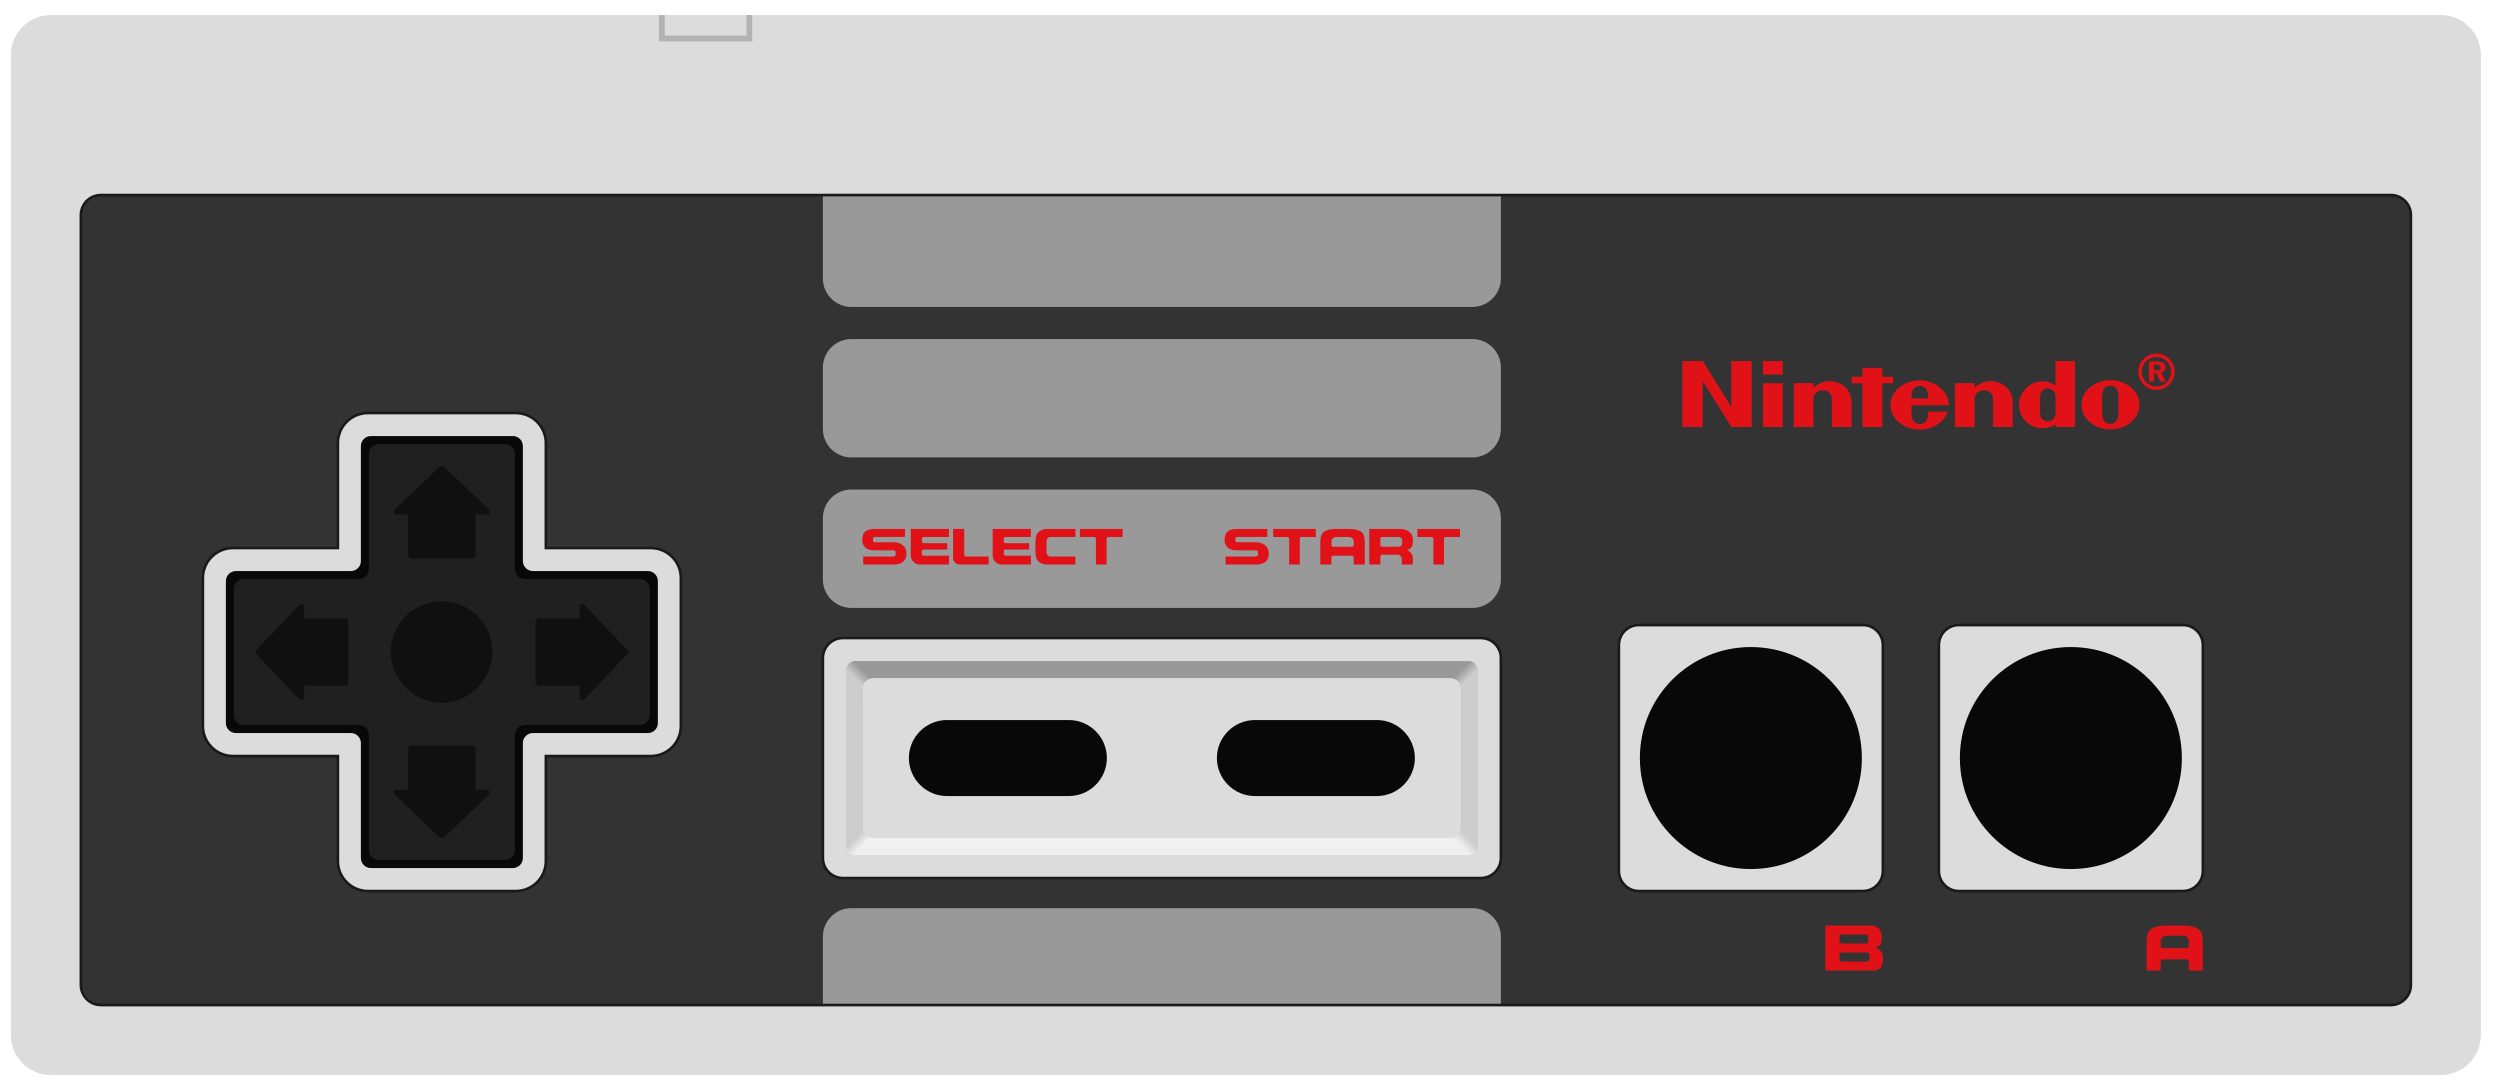
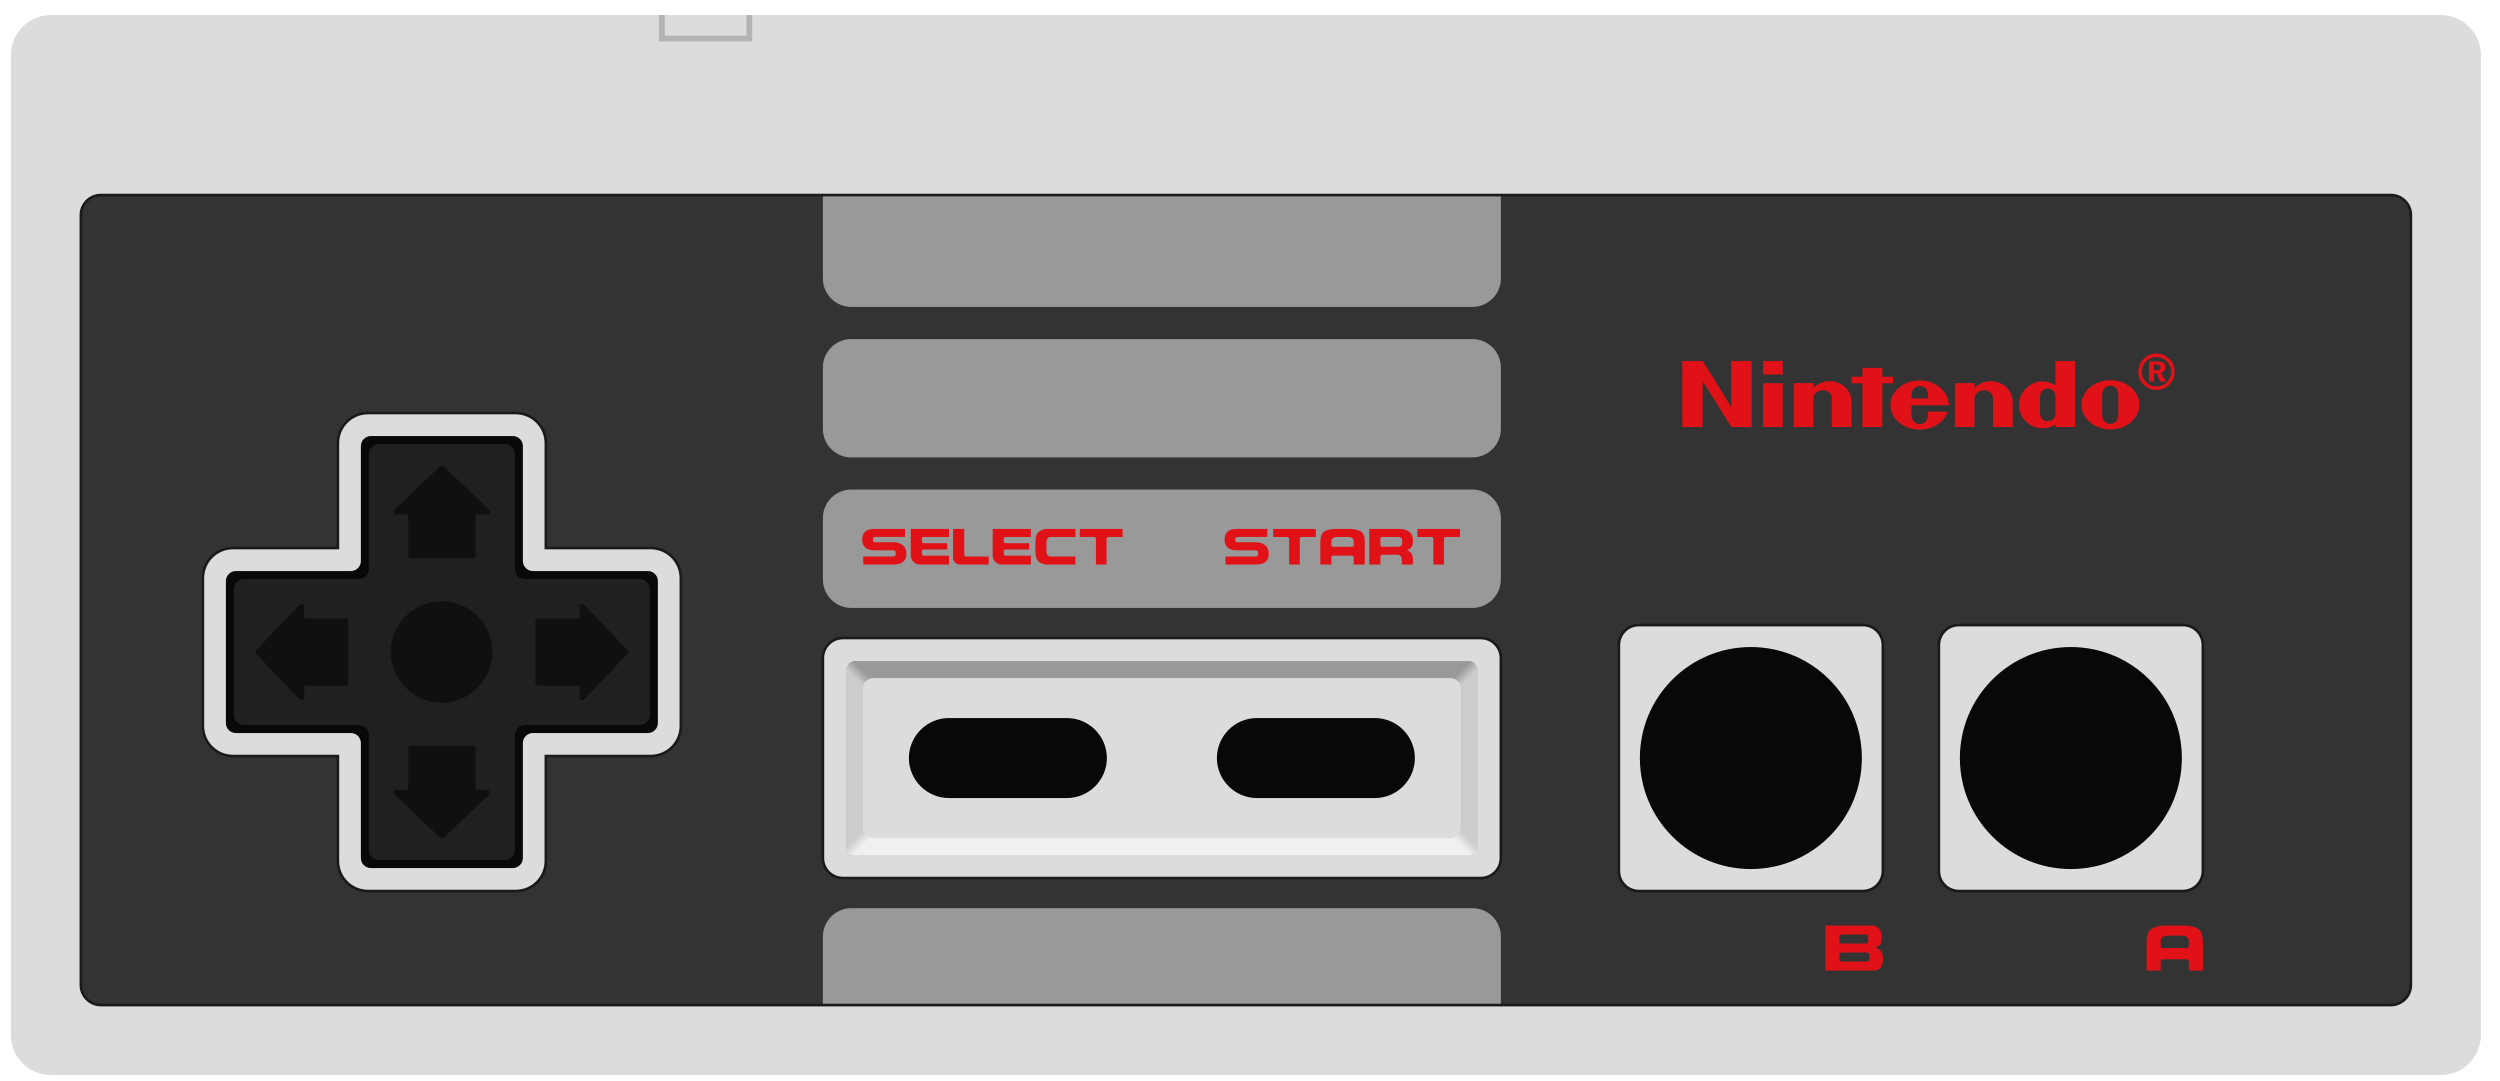
- <svg xmlns="http://www.w3.org/2000/svg" xmlns:xlink="http://www.w3.org/1999/xlink" xml:space="preserve" viewBox="0 0 472 204" width="472px" height="204px" version="1.1" style="shape-rendering:geometricPrecision; fill-rule:evenodd; clip-rule:evenodd">
+ <svg xmlns="http://www.w3.org/2000/svg" xmlns:xlink="http://www.w3.org/1999/xlink" xml:space="preserve" viewBox="0 0 472 204" width="472px" height="204px" version="1.1" style="shape-rendering:geometricPrecision; text-rendering:geometricPrecision; image-rendering:optimizeQuality; fill-rule:evenodd; clip-rule:evenodd">
  <defs>
    <style type="text/css">
    .str0 {stroke:#1A1A1A;stroke-width:0.5}
    .fil11 {fill:none}
    .fil12 {fill:#080808}
    .fil13 {fill:#202020}
    .fil9 {fill:#333333}
    .fil3 {fill:#999999}
    .fil1 {fill:#B3B3B3}
    .fil2 {fill:#CCCCCC}
    .fil0 {fill:gainsboro}
    .fil10 {fill:#E01218}
    .fil4 {fill:#F0F0F0}
    .fil14 {fill:black;fill-opacity:0.5}
    .fil6 {fill:url(#id0)}
    .fil7 {fill:url(#id1)}
    .fil5 {fill:url(#id2)}
    .fil8 {fill:url(#id3)}
  </style>
    <linearGradient id="id0" gradientUnits="userSpaceOnUse" x1="277.194" y1="128.075" x2="275.753" y2="126.633">
      <stop offset="0" style="stop-opacity:1; stop-color:#CCCCCC" />
      <stop offset="1" style="stop-opacity:1; stop-color:#999999" />
    </linearGradient>
    <linearGradient id="id1" gradientUnits="userSpaceOnUse" x1="161.53" y1="158.162" x2="162.971" y2="159.604">
      <stop offset="0" style="stop-opacity:1; stop-color:#CCCCCC" />
      <stop offset="1" style="stop-opacity:1; stop-color:#F0F0F0" />
    </linearGradient>
    <linearGradient id="id2" gradientUnits="userSpaceOnUse" xlink:href="#id0" x1="161.529" y1="128.075" x2="162.971" y2="126.633">
  </linearGradient>
    <linearGradient id="id3" gradientUnits="userSpaceOnUse" xlink:href="#id1" x1="277.194" y1="158.162" x2="275.752" y2="159.604">
  </linearGradient>
  </defs>
  <g>
    <g id="shell">
      <path class="fil0" d="M9.605 2.84l451.232 0c4.16,0 7.552,3.392 7.552,7.552l0 185.024c0,4.16 -3.392,7.552 -7.552,7.552l-451.232 0c-4.159,0 -7.552,-3.392 -7.552,-7.552l0 -185.024c0,-4.16 3.393,-7.552 7.552,-7.552z" />
      <polygon class="fil1" points="125.503,6.718 140.934,6.718 140.934,2.84 142.023,2.84 142.023,7.807 124.414,7.807 124.414,2.84 125.503,2.84 " />
      <g id="border">
        <path class="fil2" d="M159.702 159.544l-0.001 -32.85c0,-0.52 0.213,-0.992 0.555,-1.334l3.209 3.208c-0.343,0.342 -0.556,0.817 -0.555,1.334l0.032 26.779c0.001,0.517 0.213,0.992 0.555,1.334l-3.241 2.863c-0.342,-0.342 -0.554,-0.814 -0.554,-1.334z" />
        <path class="fil2" d="M279.022 159.544l0.001 -32.85c0,-0.52 -0.212,-0.992 -0.554,-1.334l-3.211 3.208c0.342,0.342 0.555,0.817 0.555,1.334l0 26.432c0,0.517 -0.213,0.993 -0.555,1.335l3.21 3.209c0.342,-0.342 0.554,-0.814 0.554,-1.334z" />
        <path class="fil3" d="M161.59 124.805l115.545 0c0.52,0 0.992,0.212 1.334,0.554l-3.211 3.209c-0.342,-0.342 -0.816,-0.554 -1.334,-0.554l-109.125 0c-0.518,0 -0.992,0.212 -1.334,0.554l-3.209 -3.209c0.342,-0.342 0.814,-0.554 1.334,-0.554z" />
        <path class="fil4" d="M161.591 161.432l115.543 0c0.52,0 0.992,-0.212 1.334,-0.554l-3.21 -3.209c-0.342,0.342 -0.815,0.554 -1.334,0.554l-109.125 0c-0.518,0 -0.992,-0.212 -1.334,-0.554l-3.209 3.209c0.343,0.342 0.815,0.554 1.335,0.554z" />
        <path class="fil5" d="M161.59 124.805l3.209 3.209c-1.04,0 -1.889,0.848 -1.889,1.888l-3.209 -3.208c0,-1.04 0.848,-1.889 1.889,-1.889z" />
        <path class="fil6" d="M277.135 124.805l-3.211 3.209c1.04,0 1.889,0.848 1.889,1.888l3.21 -3.208c0,-1.04 -0.848,-1.889 -1.888,-1.889z" />
        <path class="fil7" d="M161.591 161.432l3.208 -3.209c-1.04,0 -1.889,-0.848 -1.889,-1.889l-3.208 3.21c0,1.04 0.848,1.888 1.889,1.888z" />
        <path class="fil8" d="M277.134 161.432l-3.21 -3.209c1.04,0 1.889,-0.848 1.889,-1.889l3.209 3.21c0,1.04 -0.848,1.888 -1.888,1.888z" />
      </g>
    </g>
    <g id="shield">
      <path class="fil9" d="M19.045 189.752l432.352 0c2.08,0 3.776,-1.696 3.776,-3.776l0 -145.376c0,-2.08 -1.696,-3.776 -3.776,-3.776l-432.352 0c-2.079,0 -3.776,1.696 -3.776,3.776l0 145.376c0,2.08 1.697,3.776 3.776,3.776zm24.922 -47.011l19.824 0 0 19.824c0,3.119 2.544,5.664 5.664,5.664l27.942 0c3.12,0 5.664,-2.545 5.664,-5.664l0 -19.824 19.824 0c3.12,0 5.664,-2.545 5.664,-5.664l0 -27.943c0,-3.119 -2.544,-5.664 -5.664,-5.664l-19.824 0 0 -19.824c0,-3.119 -2.544,-5.664 -5.664,-5.664l-27.942 0c-3.12,0 -5.664,2.545 -5.664,5.664l0 19.824 -19.824 0c-3.12,0 -5.664,2.545 -5.664,5.664l0 27.943c0,3.119 2.544,5.664 5.664,5.664zm115.168 -22.279l120.454 0c2.08,0 3.776,1.697 3.776,3.776l0 37.76c0,2.08 -1.696,3.776 -3.776,3.776l-120.454 0c-2.08,0 -3.776,-1.696 -3.776,-3.776l0 -37.76c0,-2.079 1.696,-3.776 3.776,-3.776zm210.701 47.767l42.291 0c2.08,0 3.776,-1.696 3.776,-3.776l0 -42.669c0,-2.08 -1.696,-3.776 -3.776,-3.776l-42.291 0c-2.08,0 -3.776,1.696 -3.776,3.776l0 42.669c0,2.08 1.696,3.776 3.776,3.776zm-60.416 0l42.291 0c2.08,0 3.776,-1.696 3.776,-3.776l0 -42.669c0,-2.08 -1.696,-3.776 -3.776,-3.776l-42.291 0c-2.08,0 -3.776,1.696 -3.776,3.776l0 42.669c0,2.08 1.696,3.776 3.776,3.776z" />
      <path class="fil3" d="M283.365 189.752l0 -12.919c0,-2.957 -2.414,-5.371 -5.371,-5.371l-117.263 0c-2.958,0 -5.372,2.414 -5.372,5.371l0 12.919 128.006 0zm-122.634 -97.325l117.263 0c2.958,0 5.371,2.414 5.371,5.372l0 11.604c0,2.958 -2.413,5.372 -5.371,5.372l-117.263 0c-2.958,0 -5.372,-2.413 -5.372,-5.372l0 -11.604c0,-2.959 2.413,-5.372 5.372,-5.372zm0 -28.412l117.263 0c2.958,0 5.371,2.413 5.371,5.371l0 11.604c0,2.958 -2.413,5.372 -5.371,5.372l-117.263 0c-2.958,0 -5.372,-2.413 -5.372,-5.372l0 -11.604c0,-2.959 2.413,-5.371 5.372,-5.371zm122.634 -27.191l0 15.753c0,2.958 -2.414,5.372 -5.371,5.372l-117.263 0c-2.958,0 -5.372,-2.413 -5.372,-5.372l0 -15.753 128.006 0z" />
      <path id="label-select" class="fil10" d="M162.972 106.587l0 -1.516 5.627 0c0.195,0 0.328,-0.041 0.397,-0.125 0.071,-0.085 0.106,-0.21 0.106,-0.377l0 -0.169c0,-0.166 -0.035,-0.292 -0.106,-0.376 -0.069,-0.084 -0.202,-0.125 -0.397,-0.125l-3.445 0c-0.841,0 -1.443,-0.183 -1.807,-0.549 -0.364,-0.365 -0.547,-0.799 -0.547,-1.303l0 -0.335c0,-0.559 0.183,-1.007 0.547,-1.343 0.364,-0.335 0.966,-0.503 1.807,-0.503l5.712 0 0 1.511 -5.624 0c-0.155,0 -0.262,0.032 -0.325,0.098 -0.063,0.067 -0.095,0.145 -0.095,0.237l0 0.335c0,0.099 0.032,0.178 0.095,0.24 0.063,0.063 0.17,0.095 0.325,0.095l3.362 0c0.839,0 1.47,0.198 1.889,0.59 0.422,0.393 0.631,0.871 0.631,1.432l0 0.253c0,0.615 -0.209,1.091 -0.631,1.426 -0.421,0.336 -1.054,0.504 -1.896,0.504l-5.625 0zm10.664 0c-0.449,0 -0.839,-0.168 -1.175,-0.504 -0.335,-0.336 -0.503,-0.729 -0.503,-1.177l0 -5.04 7.221 0 0 1.516 -4.787 0c-0.099,0 -0.179,0.033 -0.242,0.099 -0.063,0.066 -0.095,0.145 -0.095,0.237l0 0.501c0,0.099 0.032,0.177 0.095,0.24 0.063,0.063 0.143,0.095 0.242,0.095l4.452 0 0 1.194 -4.452 0c-0.099,0 -0.179,0.034 -0.242,0.101 -0.063,0.066 -0.095,0.145 -0.095,0.238l0 0.484c0,0.098 0.032,0.181 0.095,0.244 0.063,0.062 0.143,0.095 0.242,0.095l4.787 0 0 1.677 -5.543 0zm7.646 0c-0.393,0 -0.714,-0.125 -0.966,-0.378 -0.253,-0.253 -0.379,-0.574 -0.379,-0.966l0 -5.377 2.108 0 0 4.87c0,0.111 0.029,0.195 0.085,0.25 0.055,0.056 0.139,0.085 0.25,0.085l4.279 0 0 1.516 -5.377 0zm7.813 0c-0.448,0 -0.839,-0.168 -1.174,-0.504 -0.336,-0.336 -0.504,-0.729 -0.504,-1.177l0 -5.04 7.221 0 0 1.516 -4.787 0c-0.099,0 -0.179,0.033 -0.242,0.099 -0.063,0.066 -0.095,0.145 -0.095,0.237l0 0.501c0,0.099 0.032,0.177 0.095,0.24 0.063,0.063 0.143,0.095 0.242,0.095l4.452 0 0 1.194 -4.452 0c-0.099,0 -0.179,0.034 -0.242,0.101 -0.063,0.066 -0.095,0.145 -0.095,0.238l0 0.484c0,0.098 0.032,0.181 0.095,0.244 0.063,0.062 0.143,0.095 0.242,0.095l4.787 0 0 1.677 -5.543 0zm8.488 0c-0.503,0 -0.98,-0.168 -1.428,-0.504 -0.448,-0.336 -0.672,-1.009 -0.672,-2.016l0 -1.681c0,-1.007 0.224,-1.679 0.672,-2.017 0.448,-0.335 0.925,-0.503 1.428,-0.503l5.46 0 0 1.516 -4.623 0c-0.279,0 -0.491,0.084 -0.63,0.251 -0.14,0.169 -0.21,0.364 -0.21,0.588l0 2.011c0,0.224 0.07,0.419 0.21,0.588 0.139,0.166 0.351,0.251 0.63,0.251l4.623 0 0 1.516 -5.46 0zm9.324 0l0 -4.869c0,-0.09 -0.034,-0.169 -0.1,-0.235 -0.066,-0.066 -0.145,-0.101 -0.235,-0.101l-2.687 0 0 -1.516 8.059 0 0 1.516 -2.688 0c-0.099,0 -0.18,0.035 -0.242,0.101 -0.063,0.066 -0.095,0.145 -0.095,0.235l0 4.869 -2.012 0z" />
      <path id="label-start" class="fil10" d="M231.385 106.587l0 -1.516 5.627 0c0.195,0 0.327,-0.041 0.397,-0.125 0.07,-0.085 0.106,-0.21 0.106,-0.377l0 -0.169c0,-0.166 -0.036,-0.292 -0.106,-0.376 -0.07,-0.084 -0.202,-0.125 -0.397,-0.125l-3.446 0c-0.84,0 -1.442,-0.183 -1.806,-0.549 -0.364,-0.365 -0.547,-0.799 -0.547,-1.303l0 -0.335c0,-0.559 0.183,-1.007 0.547,-1.343 0.364,-0.335 0.966,-0.503 1.806,-0.503l5.713 0 0 1.511 -5.625 0c-0.154,0 -0.261,0.032 -0.324,0.098 -0.063,0.067 -0.095,0.145 -0.095,0.237l0 0.335c0,0.099 0.032,0.178 0.095,0.24 0.063,0.063 0.17,0.095 0.324,0.095l3.363 0c0.839,0 1.469,0.198 1.889,0.59 0.421,0.393 0.631,0.871 0.631,1.432l0 0.253c0,0.615 -0.21,1.091 -0.631,1.426 -0.421,0.336 -1.054,0.504 -1.896,0.504l-5.625 0zm39.23 0l0 -4.869c0,-0.09 -0.034,-0.169 -0.1,-0.235 -0.067,-0.066 -0.145,-0.101 -0.235,-0.101l-2.687 0 0 -1.516 8.059 0 0 1.516 -2.689 0c-0.098,0 -0.179,0.035 -0.242,0.101 -0.062,0.066 -0.095,0.145 -0.095,0.235l0 4.869 -2.011 0zm-27.222 0l0 -4.869c0,-0.09 -0.035,-0.169 -0.101,-0.235 -0.066,-0.066 -0.145,-0.101 -0.235,-0.101l-2.686 0 0 -1.516 8.058 0 0 1.516 -2.688 0c-0.099,0 -0.18,0.035 -0.242,0.101 -0.063,0.066 -0.095,0.145 -0.095,0.235l0 4.869 -2.011 0zm11.849 -3.355c0.091,0 0.17,-0.032 0.236,-0.095 0.067,-0.063 0.101,-0.144 0.101,-0.242l0 -0.672c0,-0.253 -0.099,-0.455 -0.294,-0.61 -0.197,-0.154 -0.407,-0.231 -0.631,-0.231l-2.355 0c-0.224,0 -0.434,0.077 -0.631,0.231 -0.195,0.155 -0.294,0.357 -0.294,0.61l0 0.672c0,0.098 0.032,0.179 0.095,0.242 0.063,0.063 0.143,0.095 0.242,0.095l3.531 0zm-5.965 3.355l0 -4.201c0,-1.12 0.28,-1.819 0.84,-2.101 0.56,-0.279 1.232,-0.419 2.015,-0.419l2.689 0c0.783,0 1.455,0.14 2.014,0.419 0.561,0.282 0.841,0.981 0.841,2.101l0 4.201 -2.097 0 0 -1.342c0,-0.09 -0.034,-0.169 -0.101,-0.235 -0.066,-0.066 -0.145,-0.1 -0.236,-0.1l-3.531 0c-0.099,0 -0.179,0.034 -0.242,0.1 -0.063,0.066 -0.095,0.145 -0.095,0.235l0 1.342 -2.097 0zm9.242 0l0 -6.721 5.715 0c0.786,0 1.402,0.181 1.85,0.545 0.448,0.364 0.672,0.855 0.672,1.47l0 0.419c0,0.783 -0.365,1.315 -1.095,1.595 0.73,0.28 1.095,0.841 1.095,1.683l0 1.009 -2.102 0 0 -0.84c0,-0.337 -0.07,-0.588 -0.212,-0.757 -0.139,-0.168 -0.321,-0.252 -0.546,-0.252l-2.943 0c-0.099,0 -0.18,0.034 -0.242,0.1 -0.063,0.066 -0.096,0.145 -0.096,0.236l0 1.513 -2.096 0zm5.459 -3.366c0.195,0 0.371,-0.055 0.525,-0.166 0.155,-0.111 0.231,-0.336 0.231,-0.669l0 -0.335c0,-0.222 -0.076,-0.391 -0.231,-0.502 -0.154,-0.111 -0.33,-0.167 -0.525,-0.167l-3.025 0c-0.099,0 -0.18,0.033 -0.242,0.099 -0.063,0.066 -0.096,0.145 -0.096,0.237l0 1.168c0,0.099 0.033,0.179 0.096,0.242 0.062,0.063 0.143,0.093 0.242,0.093l3.025 0z" />
      <path id="label-nintendo" class="fil10" d="M360.891 75.23c-0.006,-0.726 0.01,-1.211 0.248,-1.624 0.292,-0.51 0.829,-0.752 1.317,-0.755l-0.002 0c0.488,0.003 1.025,0.245 1.317,0.755 0.238,0.415 0.248,0.9 0.243,1.625l-3.123 -0.001zm3.11 2.495c0,0 0.002,0.038 0.002,0.502 0,1.514 -0.996,1.85 -1.549,1.85 -0.553,0 -1.566,-0.336 -1.566,-1.85 0,-0.453 0.003,-1.709 0.003,-1.709 0,0 7.051,0.003 7.051,-0.002 0,-2.566 -2.479,-4.693 -5.523,-4.693 -3.045,0 -5.512,2.081 -5.512,4.648 0,2.567 2.467,4.647 5.512,4.647 2.525,0 4.659,-1.442 5.31,-3.395l-3.728 0.002zm11.777 -5.764c1.399,-0.04 4.239,0.877 4.219,4.154 -0.003,0.581 -0.002,4.504 -0.002,4.504l-3.718 0c0,0 0,-4.919 0,-5.437 0,-0.721 -0.69,-1.523 -1.711,-1.523 -1.019,0 -1.777,0.802 -1.777,1.523 0,0.354 0.005,5.437 0.005,5.437l-3.716 0 0.003 -8.277 3.714 -0.003c0,0 -0.004,0.666 0,0.871 0.715,-0.683 1.747,-1.213 2.983,-1.249zm-30.419 0c1.4,-0.04 4.239,0.877 4.219,4.154 -0.003,0.581 -0.002,4.504 -0.002,4.504l-3.718 0c0,0 0,-4.919 0,-5.437 0,-0.721 -0.69,-1.523 -1.71,-1.523 -1.019,0 -1.778,0.802 -1.778,1.523 0,0.354 0.004,5.437 0.004,5.437l-3.715 0 -0.002 -8.277 3.719 -0.003c0,0 -0.005,0.666 0,0.871 0.715,-0.683 1.746,-1.213 2.983,-1.249l0 0zm42.705 -3.787l3.694 0 0 12.447 -3.7 0c0,0 -0.001,-0.401 -0.001,-0.478 -1.432,0.899 -3.049,0.898 -4.307,0.31 -0.338,-0.157 -2.56,-1.223 -2.56,-4.103 0,-2.185 2.061,-4.571 4.759,-4.335 0.888,0.079 1.519,0.402 2.118,0.739 -0.003,-1.916 -0.003,-4.58 -0.003,-4.58l0 0zm0.027 8.267c0,0 0,-1.038 0,-1.479 0,-1.28 -0.883,-1.607 -1.465,-1.607 -0.596,0 -1.468,0.327 -1.468,1.607 0,0.424 0.002,1.475 0.002,1.475 0,0 -0.002,1.032 -0.002,1.472 0,1.279 0.872,1.614 1.467,1.614 0.583,0 1.468,-0.335 1.468,-1.614 0,-0.532 -0.002,-1.468 -0.002,-1.468l0 0zm11.86 -0.024c0,0 -0.001,1.251 -0.001,1.753 0,1.32 -0.78,1.864 -1.53,1.864 -0.751,0 -1.533,-0.544 -1.533,-1.864 0,-0.502 0.002,-1.785 0.002,-1.785 0,0 0.002,-1.224 0.002,-1.726 0,-1.314 0.784,-1.854 1.529,-1.854 0.747,0 1.53,0.54 1.53,1.854 0,0.502 -0.002,1.43 0.003,1.762l-0.002 -0.004zm-1.503 -4.638c-3.022,0 -5.471,2.081 -5.471,4.648 0,2.567 2.45,4.648 5.471,4.648 3.021,0 5.47,-2.081 5.47,-4.648 0,-2.567 -2.449,-4.648 -5.47,-4.648zm-65.603 -1.064l0 -2.543 3.751 0 0 2.543 -3.751 0zm0.008 9.906l0 -8.278 3.743 0.002 0 8.277 -3.743 -0.001zm18.779 0l0.002 -8.26 -2.036 0 0 -1.229 2.037 -0.002 -0.003 -1.676 3.746 0 0 1.675 2.026 0 0 1.231 -2.026 0.001 0.003 8.26 -3.749 0zm-34.011 0l0.002 -12.447 3.878 0 5.365 8.68 -0.003 -8.68 3.848 0 0 12.447 -3.842 0 -5.394 -8.68 0 8.68 -3.854 0zm89.604 -12.383c1.086,0 1.626,0.369 1.626,1.097 0,0.501 -0.312,0.88 -0.832,1.01l0.852 1.7 -1.031 0 -0.728 -1.559 -0.453 0 0 1.559 -0.928 0 0 -3.807 1.494 0zm-0.085 -1.488c-1.897,0 -3.437,1.54 -3.437,3.437 0,1.896 1.54,3.436 3.437,3.436 1.897,0 3.436,-1.54 3.436,-3.436 0,-1.897 -1.539,-3.437 -3.436,-3.437zm2.779 3.439c0,1.534 -1.245,2.78 -2.779,2.78 -1.534,0 -2.779,-1.246 -2.779,-2.78 0,-1.534 1.245,-2.779 2.779,-2.779 1.534,0 2.779,1.243 2.779,2.779zm-3.26 -0.261l0.453 0c0.529,0 0.785,-0.161 0.785,-0.539 0,-0.396 -0.274,-0.568 -0.831,-0.568l-0.407 0 0 1.107z" />
      <path id="label-b" class="fil10" d="M352.502 181.542c0.116,0 0.216,-0.041 0.299,-0.12 0.084,-0.08 0.127,-0.182 0.127,-0.307l0 -0.85c-0.009,-0.104 -0.054,-0.202 -0.133,-0.29 -0.08,-0.089 -0.177,-0.134 -0.293,-0.134l-4.795 0c-0.124,0 -0.226,0.043 -0.306,0.127 -0.079,0.084 -0.12,0.183 -0.12,0.297l0 0.85c0,0.125 0.041,0.227 0.12,0.307 0.08,0.079 0.182,0.12 0.306,0.12l4.795 0zm-0.217 -3.402c0.115,0 0.213,-0.041 0.292,-0.12 0.088,-0.08 0.134,-0.182 0.134,-0.307l0 -0.85c0,-0.114 -0.044,-0.213 -0.127,-0.297 -0.084,-0.084 -0.184,-0.127 -0.299,-0.127l-4.578 0c-0.124,0 -0.226,0.043 -0.306,0.127 -0.079,0.084 -0.12,0.183 -0.12,0.297l0 0.85c0,0.125 0.041,0.227 0.12,0.307 0.08,0.079 0.182,0.12 0.306,0.12l4.578 0zm-7.658 5.103l0 -8.505 8.726 0c0.496,0 0.941,0.177 1.331,0.531 0.39,0.355 0.585,0.886 0.585,1.594l0 0.32c0,0.637 -0.172,1.097 -0.519,1.381 -0.347,0.284 -0.599,0.426 -0.76,0.426 0.429,0 0.785,0.177 1.068,0.531 0.286,0.356 0.429,0.78 0.429,1.277l0 0.317c0,0.711 -0.143,1.241 -0.427,1.597 -0.283,0.354 -0.744,0.531 -1.383,0.531l-9.05 0z" />
      <path id="label-a" class="fil10" d="M412.823 178.997c0.115,0 0.216,-0.041 0.299,-0.12 0.084,-0.079 0.128,-0.182 0.128,-0.306l0 -0.851c0,-0.319 -0.125,-0.576 -0.373,-0.771 -0.249,-0.195 -0.514,-0.293 -0.798,-0.293l-2.98 0c-0.284,0 -0.549,0.098 -0.799,0.293 -0.247,0.195 -0.372,0.452 -0.372,0.771l0 0.851c0,0.124 0.041,0.227 0.121,0.306 0.079,0.079 0.181,0.12 0.306,0.12l4.468 0zm-7.548 4.246l0 -5.316c0,-1.418 0.353,-2.303 1.063,-2.658 0.708,-0.354 1.559,-0.531 2.55,-0.531l3.402 0c0.991,0 1.842,0.177 2.549,0.531 0.71,0.355 1.064,1.24 1.064,2.658l0 5.316 -2.653 0 0 -1.699c0,-0.113 -0.044,-0.213 -0.128,-0.297 -0.083,-0.084 -0.184,-0.127 -0.299,-0.127l-4.468 0c-0.125,0 -0.227,0.043 -0.306,0.127 -0.08,0.084 -0.121,0.184 -0.121,0.297l0 1.699 -2.653 0z" />
      <path class="fil11 str0" d="M19.045 189.752l432.352 0c2.08,0 3.776,-1.696 3.776,-3.776l0 -145.376c0,-2.08 -1.696,-3.776 -3.776,-3.776l-432.352 0c-2.079,0 -3.776,1.696 -3.776,3.776l0 145.376c0,2.08 1.697,3.776 3.776,3.776zm24.922 -47.011l19.824 0 0 19.824c0,3.119 2.544,5.664 5.664,5.664l27.942 0c3.12,0 5.664,-2.545 5.664,-5.664l0 -19.824 19.824 0c3.12,0 5.664,-2.545 5.664,-5.664l0 -27.943c0,-3.119 -2.544,-5.664 -5.664,-5.664l-19.824 0 0 -19.824c0,-3.119 -2.544,-5.664 -5.664,-5.664l-27.942 0c-3.12,0 -5.664,2.545 -5.664,5.664l0 19.824 -19.824 0c-3.12,0 -5.664,2.545 -5.664,5.664l0 27.943c0,3.119 2.544,5.664 5.664,5.664zm115.168 -22.279l120.454 0c2.08,0 3.776,1.697 3.776,3.776l0 37.76c0,2.08 -1.696,3.776 -3.776,3.776l-120.454 0c-2.08,0 -3.776,-1.696 -3.776,-3.776l0 -37.76c0,-2.079 1.696,-3.776 3.776,-3.776zm210.701 47.767l42.291 0c2.08,0 3.776,-1.696 3.776,-3.776l0 -42.669c0,-2.08 -1.696,-3.776 -3.776,-3.776l-42.291 0c-2.08,0 -3.776,1.696 -3.776,3.776l0 42.669c0,2.08 1.696,3.776 3.776,3.776zm-60.416 0l42.291 0c2.08,0 3.776,-1.696 3.776,-3.776l0 -42.669c0,-2.08 -1.696,-3.776 -3.776,-3.776l-42.291 0c-2.08,0 -3.776,1.696 -3.776,3.776l0 42.669c0,2.08 1.696,3.776 3.776,3.776z" />
    </g>
    <g id="holes">
      <path class="fil12" d="M44.534 138.398l21.712 0c1.04,0 1.888,0.848 1.888,1.888l0 21.712c0,1.04 0.848,1.888 1.888,1.888l26.809 0c1.04,0 1.888,-0.848 1.888,-1.888l0 -21.712c0,-1.04 0.848,-1.888 1.888,-1.888l21.712 0c1.04,0 1.888,-0.848 1.888,-1.888l0 -26.809c0,-1.04 -0.848,-1.888 -1.888,-1.888l-21.712 0c-1.04,0 -1.888,-0.848 -1.888,-1.888l0 -21.712c0,-1.04 -0.848,-1.888 -1.888,-1.888l-26.809 0c-1.04,0 -1.888,0.848 -1.888,1.888l0 21.712c0,1.04 -0.848,1.888 -1.888,1.888l-21.712 0c-1.04,0 -1.888,0.848 -1.888,1.888l0 26.809c0,1.04 0.848,1.888 1.888,1.888z" />
-       <path class="fil12" d="M208.977 143.118c0,3.946 -3.228,7.174 -7.174,7.174l-23.032 0c-3.946,0 -7.174,-3.228 -7.174,-7.174 0,-3.946 3.228,-7.174 7.174,-7.174l23.032 0c3.946,0 7.174,3.228 7.174,7.174z" />
-       <path class="fil12" d="M267.128 143.118c0,3.946 -3.228,7.174 -7.174,7.174l-23.033 0c-3.946,0 -7.174,-3.228 -7.174,-7.174 0,-3.946 3.228,-7.174 7.174,-7.174l23.033 0c3.946,0 7.174,3.228 7.174,7.174z" />
+       <path class="fil12" d="M208.977 143.118c0,4.154 -3.398,7.552 -7.551,7.552l-22.278 0c-4.153,0 -7.551,-3.398 -7.551,-7.552 0,-4.153 3.398,-7.551 7.551,-7.551l22.278 0c4.153,0 7.551,3.398 7.551,7.551z" />
+       <path class="fil12" d="M267.128 143.118c0,4.154 -3.399,7.552 -7.551,7.552l-22.279 0c-4.153,0 -7.551,-3.398 -7.551,-7.552 0,-4.153 3.398,-7.551 7.551,-7.551l22.279 0c4.153,0 7.551,3.398 7.551,7.551z" />
      <circle class="fil12" cx="330.565" cy="143.118" r="20.957" />
      <circle class="fil12" cx="390.981" cy="143.118" r="20.957" />
    </g>
    <g id="dpad">
      <path class="fil13" d="M97.209 160.488l0 -21.712c0,-1.04 0.848,-1.888 1.888,-1.888l21.712 0c1.039,0 1.888,-0.848 1.888,-1.888l0 -23.789c0,-1.04 -0.849,-1.888 -1.888,-1.888l-21.712 0c-1.04,0 -1.888,-0.848 -1.888,-1.888l0 -21.712c0,-1.04 -0.849,-1.888 -1.888,-1.888l-23.789 0c-1.04,0 -1.888,0.848 -1.888,1.888l0 21.712c0,1.04 -0.848,1.888 -1.888,1.888l-21.712 0c-1.04,0 -1.888,0.848 -1.888,1.888l0 23.789c0,1.04 0.848,1.888 1.888,1.888l21.712 0c1.04,0 1.888,0.848 1.888,1.888l0 21.712c0,1.04 0.848,1.888 1.888,1.888l23.789 0c1.039,0 1.888,-0.848 1.888,-1.888z" />
      <path class="fil14" d="M77.618 140.772l11.616 0c0.297,0 0.538,0.24 0.538,0.537l0 7.786 2.191 0c0.142,0.001 0.284,0.057 0.389,0.168 0.204,0.215 0.195,0.555 -0.019,0.759l-8.537 8.11c-0.206,0.196 -0.532,0.198 -0.74,0l-8.509 -8.083c-0.12,-0.099 -0.196,-0.249 -0.196,-0.416 0,-0.297 0.24,-0.538 0.538,-0.538l2.19 0 0 -7.786c0,-0.297 0.242,-0.537 0.539,-0.537zm11.616 -35.332l-11.616 0c-0.297,0 -0.539,-0.241 -0.539,-0.538l0 -7.786 -2.19 0c-0.298,0 -0.538,-0.241 -0.538,-0.538 0,-0.167 0.076,-0.317 0.196,-0.416l8.509 -8.083c0.208,-0.198 0.534,-0.196 0.74,0l8.537 8.11c0.214,0.204 0.223,0.544 0.019,0.759 -0.105,0.111 -0.247,0.167 -0.389,0.167l-2.191 0.001 0 7.786c0,0.297 -0.241,0.538 -0.538,0.538zm11.858 23.474l0 -11.617c0,-0.297 0.241,-0.538 0.538,-0.538l7.786 0 0 -2.191c0.001,-0.142 0.057,-0.283 0.168,-0.389 0.214,-0.203 0.554,-0.195 0.758,0.019l8.111 8.537c0.196,0.206 0.198,0.532 0,0.741l-8.084 8.508c-0.098,0.12 -0.248,0.197 -0.416,0.197 -0.296,0 -0.537,-0.241 -0.537,-0.538l0 -2.191 -7.786 0c-0.297,0 -0.538,-0.241 -0.538,-0.538zm-8.14 -5.879c0,-5.26 -4.266,-9.526 -9.526,-9.526 -5.26,0 -9.668,4.266 -9.668,9.526 0,5.26 4.408,9.667 9.668,9.667 5.26,0 9.526,-4.407 9.526,-9.667zm-27.192 -5.738l0 11.617c0,0.297 -0.241,0.538 -0.538,0.538l-7.786 0 0 2.191c0,0.297 -0.241,0.538 -0.538,0.538 -0.167,0 -0.317,-0.077 -0.415,-0.197l-8.084 -8.508c-0.198,-0.209 -0.196,-0.535 0,-0.741l8.111 -8.537c0.204,-0.214 0.544,-0.222 0.758,-0.019 0.111,0.106 0.167,0.247 0.167,0.389l0.001 2.191 7.786 0c0.297,0 0.538,0.241 0.538,0.538z" />
    </g>
  </g>
</svg>
